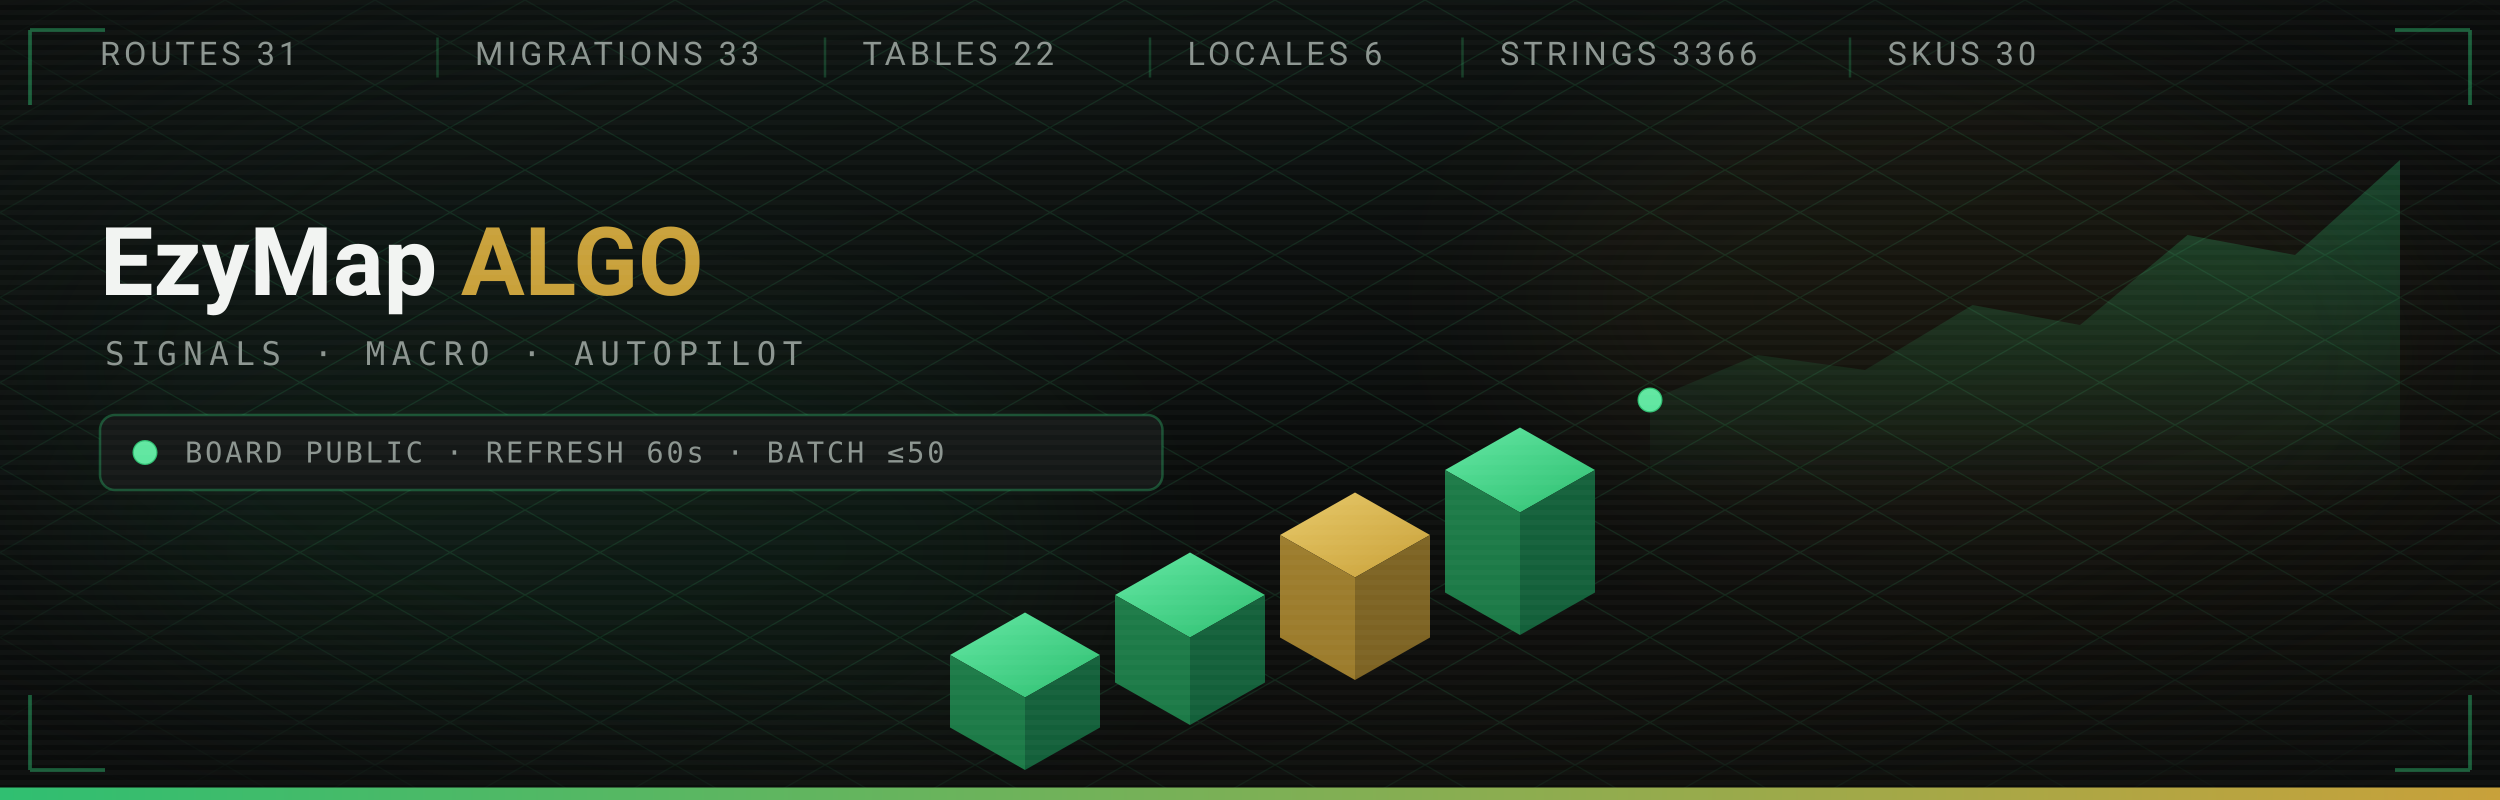
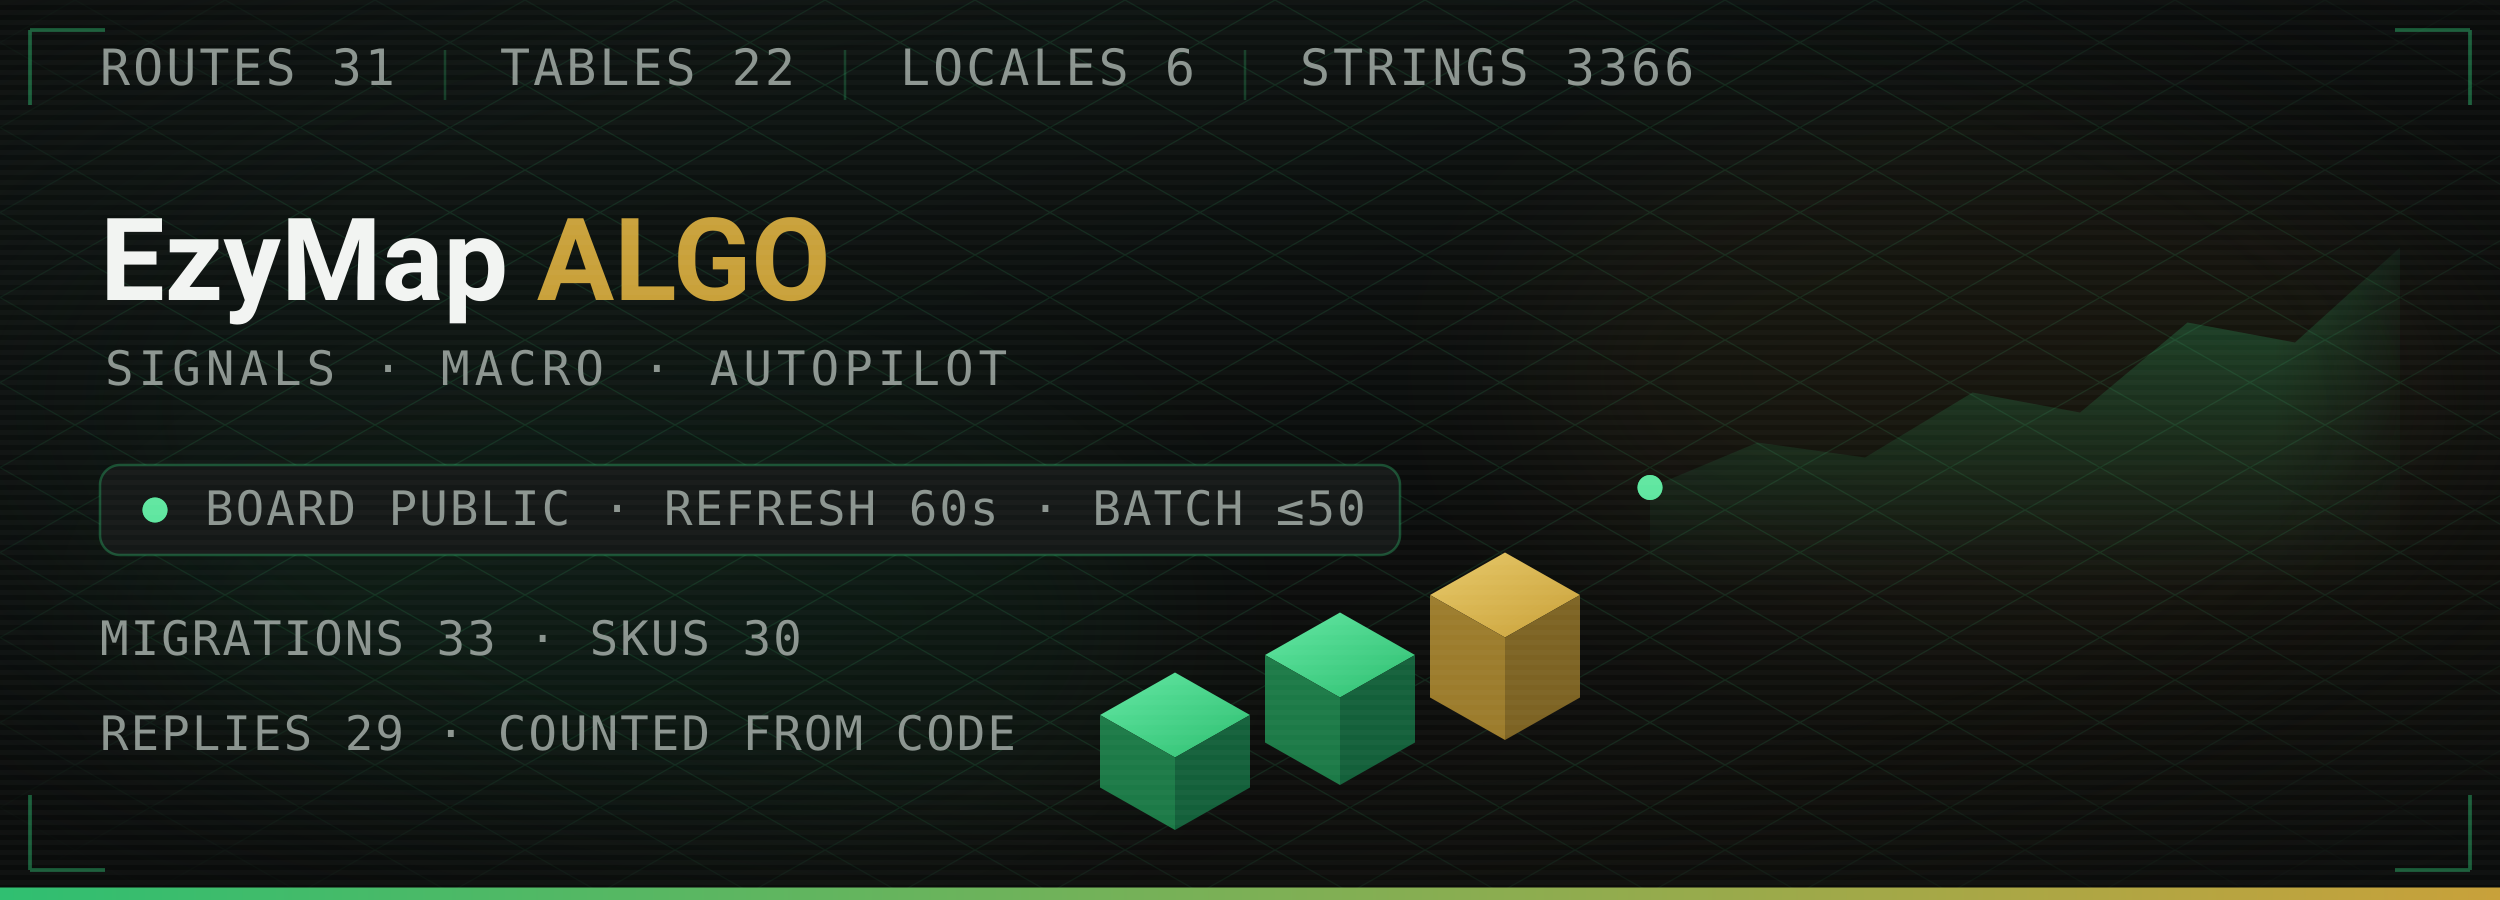
- <svg xmlns="http://www.w3.org/2000/svg" viewBox="0 0 1000 320" width="1000" height="320" role="img" aria-label="EzyMap ALGO mission control - live signal board, macro desk and Telegram autopilot">
+ <svg xmlns="http://www.w3.org/2000/svg" viewBox="0 0 1000 360" width="1000" height="360" role="img" aria-label="EzyMap ALGO - counted-from-code telemetry, an isometric order book stepping up into gold, and a cumulative-R curve drawing itself">
  <defs>
    <linearGradient id="sky" x1="0" y1="0" x2="1" y2="1">
      <stop offset="0%" stop-color="#0e1613" />
      <stop offset="55%" stop-color="#0a0c0b" />
      <stop offset="100%" stop-color="#12100a" />
    </linearGradient>
    <linearGradient id="brand" x1="0" y1="0" x2="1" y2="0">
      <stop offset="0%" stop-color="#2fbf71" />
      <stop offset="100%" stop-color="#c9a13a" />
    </linearGradient>
    <linearGradient id="slabTop" x1="0" y1="0" x2="1" y2="1">
      <stop offset="0%" stop-color="#5fe6a0" />
      <stop offset="100%" stop-color="#2fbf71" />
    </linearGradient>
    <linearGradient id="goldTop" x1="0" y1="0" x2="1" y2="1">
      <stop offset="0%" stop-color="#e6c766" />
      <stop offset="100%" stop-color="#c9a13a" />
    </linearGradient>
    <linearGradient id="areaFill" x1="0" y1="0" x2="0" y2="1">
      <stop offset="0%" stop-color="#2fbf71" stop-opacity="0.30" />
      <stop offset="100%" stop-color="#2fbf71" stop-opacity="0" />
    </linearGradient>
+     <linearGradient id="fadeR" x1="0" y1="0" x2="1" y2="0">
+       <stop offset="0%" stop-color="#ffffff" stop-opacity="1" />
+       <stop offset="80%" stop-color="#ffffff" stop-opacity="1" />
+       <stop offset="100%" stop-color="#ffffff" stop-opacity="0" />
+     </linearGradient>
+     <mask id="fadeMask" maskUnits="userSpaceOnUse" x="-12" y="-110" width="326" height="158">
+       <rect x="-12" y="-110" width="326" height="158" fill="url(#fadeR)" />
+     </mask>
    <radialGradient id="vig" cx="50%" cy="45%" r="70%">
      <stop offset="60%" stop-color="#0a0c0b" stop-opacity="0" />
      <stop offset="100%" stop-color="#0a0c0b" stop-opacity="1" />
    </radialGradient>
    <pattern id="iso" width="60" height="34" patternUnits="userSpaceOnUse">
      <path d="M0 17 L30 0 L60 17 L30 34 Z" fill="none" stroke="#2fbf71" stroke-width=".5" opacity=".14" />
    </pattern>
    <pattern id="scan" width="4" height="4" patternUnits="userSpaceOnUse">
      <rect width="4" height="2" fill="#f2f4f2" opacity=".025" />
    </pattern>
    <filter id="soft" x="-60%" y="-60%" width="220%" height="220%">
      <feGaussianBlur stdDeviation="34" />
    </filter>
  </defs>
  <style>
    /* Position lives on the outer group's transform attribute; animation lives
       on an inner group. A CSS transform on the same element would override
       that attribute outright and collapse everything onto the origin. */
    text { font-family: system-ui, 'Segoe UI', Roboto, sans-serif; }
-     .mono { font-family: ui-monospace, SFMono-Regular, Menlo, Consolas, monospace; }
+     /* .mono must also win on descendants: the bare `text` type selector above
+        beats plain inheritance, so a group carrying .mono alone silently
+        rendered its text children in the sans stack. */
+     .mono, .mono text { font-family: ui-monospace, SFMono-Regular, Menlo, Consolas, monospace; }

    .rise { animation: rise 3.6s ease-in-out infinite alternate; }
    .d1 { animation-delay: 0s; }
    .d2 { animation-delay: .5s; }
    .d3 { animation-delay: 1s; }
-     .d4 { animation-delay: 1.5s; }
-     .draw { stroke-dasharray: 460; stroke-dashoffset: 460; animation: draw 5s ease-out infinite; }
+     /* 340.5 is the path's real length, measured with getTotalLength(). A longer
+        dasharray would finish the stroke early and strand the price marker. */
+     .draw { stroke-dasharray: 341; stroke-dashoffset: 341; animation: draw 5s linear infinite; }
    .glow { animation: breathe 5s ease-in-out infinite; }
-     .tick { animation: tick 5s ease-out infinite; }
+     .tick { animation: tick 5s linear infinite; }
    .ping { animation: ping 1.9s ease-out infinite; }
    .drift { animation: drift 12s linear infinite; }

    @keyframes rise    { from { transform: translateY(5px); } to { transform: translateY(-5px); } }
-     @keyframes draw    { 0% { stroke-dashoffset: 460; } 60%,100% { stroke-dashoffset: 0; } }
+     @keyframes draw    { 0% { stroke-dashoffset: 341; } 60%,100% { stroke-dashoffset: 0; } }
    @keyframes breathe { 0%,100% { opacity: .55; } 50% { opacity: 1; } }
    @keyframes ping    { 0% { r: 4; opacity: .9; } 70%,100% { r: 14; opacity: 0; } }
    @keyframes drift   { from { transform: translateX(0); } to { transform: translateX(60px); } }

-     /* The marker rides the polyline's own vertices. A straight translateX
-        under a zigzag stroke visibly drifts off the line. */
+     /* The marker rides the polyline's own vertices, and the stops are spaced by
+        CUMULATIVE ARC LENGTH, not evenly - the seven segments differ in length,
+        so evenly spaced stops drift off the stroke's leading edge. */
    @keyframes tick {
      0%           { transform: translate(0px, 0px); }
-       8.6%         { transform: translate(43px, -18px); }
-       17.1%        { transform: translate(86px, -12px); }
-       25.7%        { transform: translate(129px, -38px); }
-       34.3%        { transform: translate(172px, -30px); }
-       42.9%        { transform: translate(215px, -66px); }
-       51.4%        { transform: translate(258px, -58px); }
+       8.21%        { transform: translate(43px, -18px); }
+       15.87%       { transform: translate(86px, -12px); }
+       24.72%       { transform: translate(129px, -38px); }
+       32.43%       { transform: translate(172px, -30px); }
+       42.31%       { transform: translate(215px, -66px); }
+       50.02%       { transform: translate(258px, -58px); }
      60%, 100%    { transform: translate(300px, -96px); }
    }

    @media (prefers-reduced-motion: reduce) {
      .rise, .draw, .glow, .tick, .ping, .drift { animation: none; }
      .draw { stroke-dashoffset: 0; }
+       /* Park the price marker at the LAST vertex - the latest price - not at
+          the untransformed origin, which is the oldest point on the chart. */
+       .tick { transform: translate(300px, -96px); }
    }
  </style>
-   <rect width="1000" height="320" fill="url(#sky)" />
+   <rect width="1000" height="360" fill="url(#sky)" />
  <g class="drift">
-     <rect x="-60" y="0" width="1120" height="320" fill="url(#iso)" />
+     <rect x="-60" y="0" width="1120" height="360" fill="url(#iso)" />
  </g>
  <g class="glow">
-     <ellipse cx="230" cy="220" rx="200" ry="95" fill="#2fbf71" opacity=".07" filter="url(#soft)" />
-     <ellipse cx="790" cy="120" rx="180" ry="85" fill="#c9a13a" opacity=".06" filter="url(#soft)" />
+     <ellipse cx="250" cy="250" rx="210" ry="100" fill="#2fbf71" opacity=".07" filter="url(#soft)" />
+     <ellipse cx="800" cy="150" rx="190" ry="90" fill="#c9a13a" opacity=".06" filter="url(#soft)" />
  </g>
-   <rect width="1000" height="320" fill="url(#vig)" />
-   <g class="mono" font-size="13" letter-spacing="1.6" fill="#8b948f" text-anchor="start">
-     <text x="40" y="26">ROUTES 31</text>
-     <text x="190" y="26">MIGRATIONS 33</text>
-     <text x="345" y="26">TABLES 22</text>
-     <text x="475" y="26">LOCALES 6</text>
-     <text x="600" y="26">STRINGS 3366</text>
-     <text x="755" y="26">SKUS 30</text>
+   <rect width="1000" height="360" fill="url(#vig)" />
+   <g class="mono" font-size="20" letter-spacing="1.2" fill="#8b948f" text-anchor="start">
+     <text x="40" y="34">ROUTES 31</text>
+     <text x="200" y="34">TABLES 22</text>
+     <text x="360" y="34">LOCALES 6</text>
+     <text x="520" y="34">STRINGS 3366</text>
  </g>
  <g stroke="#2fbf71" stroke-width="1" opacity=".25">
-     <path d="M175 15 L175 31" />
-     <path d="M330 15 L330 31" />
-     <path d="M460 15 L460 31" />
-     <path d="M585 15 L585 31" />
-     <path d="M740 15 L740 31" />
+     <path d="M178 20 L178 40" />
+     <path d="M338 20 L338 40" />
+     <path d="M498 20 L498 40" />
  </g>
-   <g transform="translate(40 118)">
-     <text x="0" y="0" font-size="38" font-weight="700" fill="#f2f4f2">EzyMap <tspan fill="#c9a13a">ALGO</tspan>
+   <g transform="translate(40 120)" text-anchor="start">
+     <text x="0" y="0" font-size="46" font-weight="700" fill="#f2f4f2">EzyMap <tspan fill="#c9a13a">ALGO</tspan>
    </text>
-     <text class="mono" x="2" y="28" font-size="13" letter-spacing="2.6" fill="#8b948f" text-anchor="start">SIGNALS · MACRO · AUTOPILOT</text>
+     <text class="mono" x="2" y="34" font-size="19" letter-spacing="2" fill="#8b948f">SIGNALS · MACRO · AUTOPILOT</text>
  </g>
-   <g transform="translate(40 166)">
-     <rect x="0" y="0" width="425" height="30" rx="6" fill="#141817" stroke="#2fbf71" stroke-opacity=".35" />
-     <g transform="translate(18 15)">
+   <g transform="translate(40 186)" text-anchor="start">
+     <rect x="0" y="0" width="520" height="36" rx="8" fill="#141817" stroke="#2fbf71" stroke-opacity=".35" />
+     <g transform="translate(22 18)">
      <circle class="ping" cx="0" cy="0" r="4" fill="none" stroke="#2fbf71" stroke-width="2" />
-       <circle cx="0" cy="0" r="4.5" fill="#5fe6a0" />
+       <circle cx="0" cy="0" r="5" fill="#5fe6a0" />
    </g>
-     <text class="mono" x="34" y="19" font-size="11.5" letter-spacing="1.1" fill="#8b948f" text-anchor="start">BOARD PUBLIC · REFRESH 60s · BATCH ≤50</text>
+     <text class="mono" x="42" y="24" font-size="19" letter-spacing=".8" fill="#8b948f">BOARD PUBLIC · REFRESH 60s · BATCH ≤50</text>
  </g>
-   <g transform="translate(380 262)">
+   <g class="mono" font-size="19" letter-spacing=".8" fill="#8b948f" text-anchor="start">
+     <text x="40" y="262">MIGRATIONS 33 · SKUS 30</text>
+     <text x="40" y="300">REPLIES 29 · COUNTED FROM CODE</text>
+   </g>
+   <g transform="translate(440 286)">
    <g transform="translate(0 0)">
      <g class="rise d1">
        <path d="M0 0 L30 -17 L60 0 L30 17 Z" fill="url(#slabTop)" />
        <path d="M0 0 L30 17 L30 46 L0 29 Z" fill="#1c7a47" />
        <path d="M60 0 L30 17 L30 46 L60 29 Z" fill="#13603a" />
      </g>
    </g>
    <g transform="translate(66 -24)">
      <g class="rise d2">
        <path d="M0 0 L30 -17 L60 0 L30 17 Z" fill="url(#slabTop)" />
        <path d="M0 0 L30 17 L30 52 L0 35 Z" fill="#1c7a47" />
        <path d="M60 0 L30 17 L30 52 L60 35 Z" fill="#13603a" />
      </g>
    </g>
    <g transform="translate(132 -48)">
      <g class="rise d3">
        <path d="M0 0 L30 -17 L60 0 L30 17 Z" fill="url(#goldTop)" />
        <path d="M0 0 L30 17 L30 58 L0 41 Z" fill="#9c7c2c" />
        <path d="M60 0 L30 17 L30 58 L60 41 Z" fill="#7d6323" />
      </g>
    </g>
-     <g transform="translate(198 -74)">
-       <g class="rise d4">
-         <path d="M0 0 L30 -17 L60 0 L30 17 Z" fill="url(#slabTop)" />
-         <path d="M0 0 L30 17 L30 66 L0 49 Z" fill="#1c7a47" />
-         <path d="M60 0 L30 17 L30 66 L60 49 Z" fill="#13603a" />
-       </g>
-     </g>
  </g>
-   <g transform="translate(660 160)">
-     <path d="M0 0 L43 -18 L86 -12 L129 -38 L172 -30 L215 -66 L258 -58 L300 -96 L300 40 L0 40 Z" fill="url(#areaFill)" />
+   <g transform="translate(660 195)">
+     <path mask="url(#fadeMask)" d="M0 0 L43 -18 L86 -12 L129 -38 L172 -30 L215 -66 L258 -58 L300 -96 L300 40 L0 40 Z" fill="url(#areaFill)" />
    <path class="draw" d="M0 0 L43 -18 L86 -12 L129 -38 L172 -30 L215 -66 L258 -58 L300 -96" fill="none" stroke="url(#brand)" stroke-width="3" stroke-linecap="round" stroke-linejoin="round" />
    <g class="tick">
      <circle class="ping" cx="0" cy="0" r="4" fill="none" stroke="#2fbf71" stroke-width="2" />
-       <circle cx="0" cy="0" r="4.5" fill="#5fe6a0" />
+       <circle cx="0" cy="0" r="5" fill="#5fe6a0" />
    </g>
  </g>
  <g stroke="#2fbf71" stroke-width="1.5" opacity=".45" fill="none">
    <path d="M12 12 l30 0 M12 12 l0 30" />
    <path d="M988 12 l-30 0 M988 12 l0 30" />
-     <path d="M12 308 l30 0 M12 308 l0 -30" />
-     <path d="M988 308 l-30 0 M988 308 l0 -30" />
+     <path d="M12 348 l30 0 M12 348 l0 -30" />
+     <path d="M988 348 l-30 0 M988 348 l0 -30" />
  </g>
-   <rect width="1000" height="320" fill="url(#scan)" />
-   <rect x="0" y="315" width="1000" height="5" fill="url(#brand)" />
+   <rect width="1000" height="360" fill="url(#scan)" />
+   <rect x="0" y="355" width="1000" height="5" fill="url(#brand)" />
</svg>
